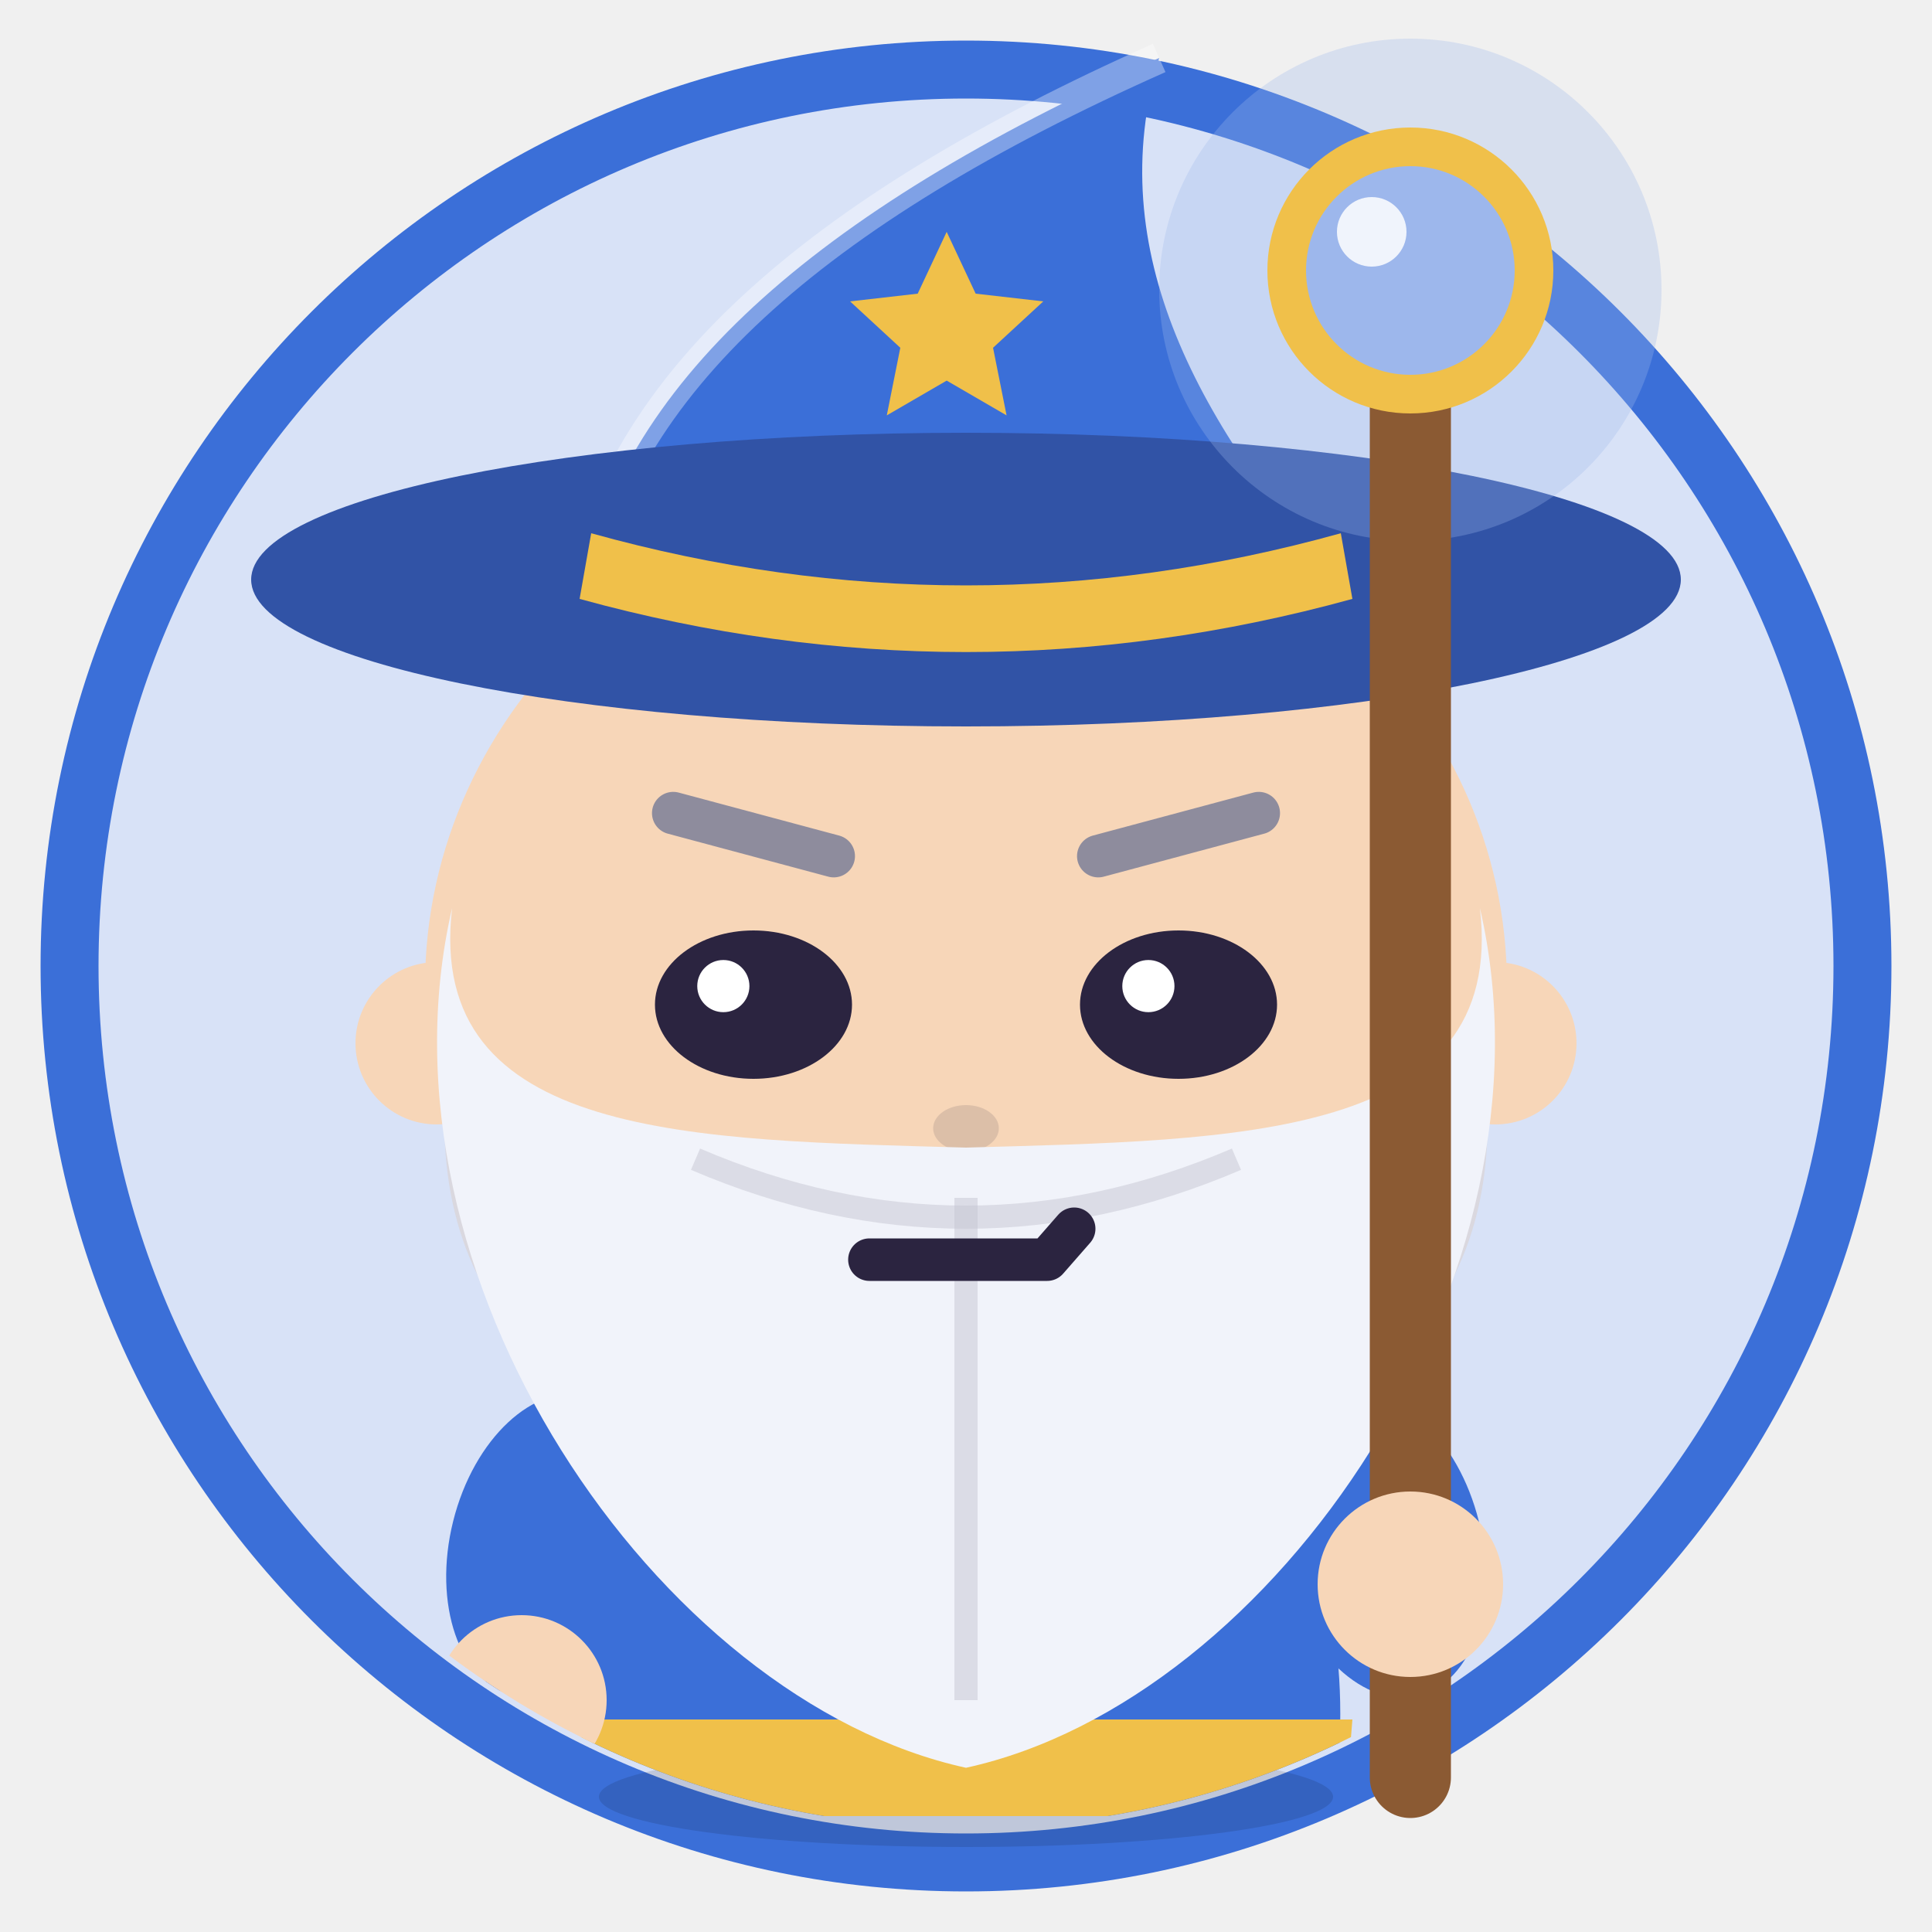
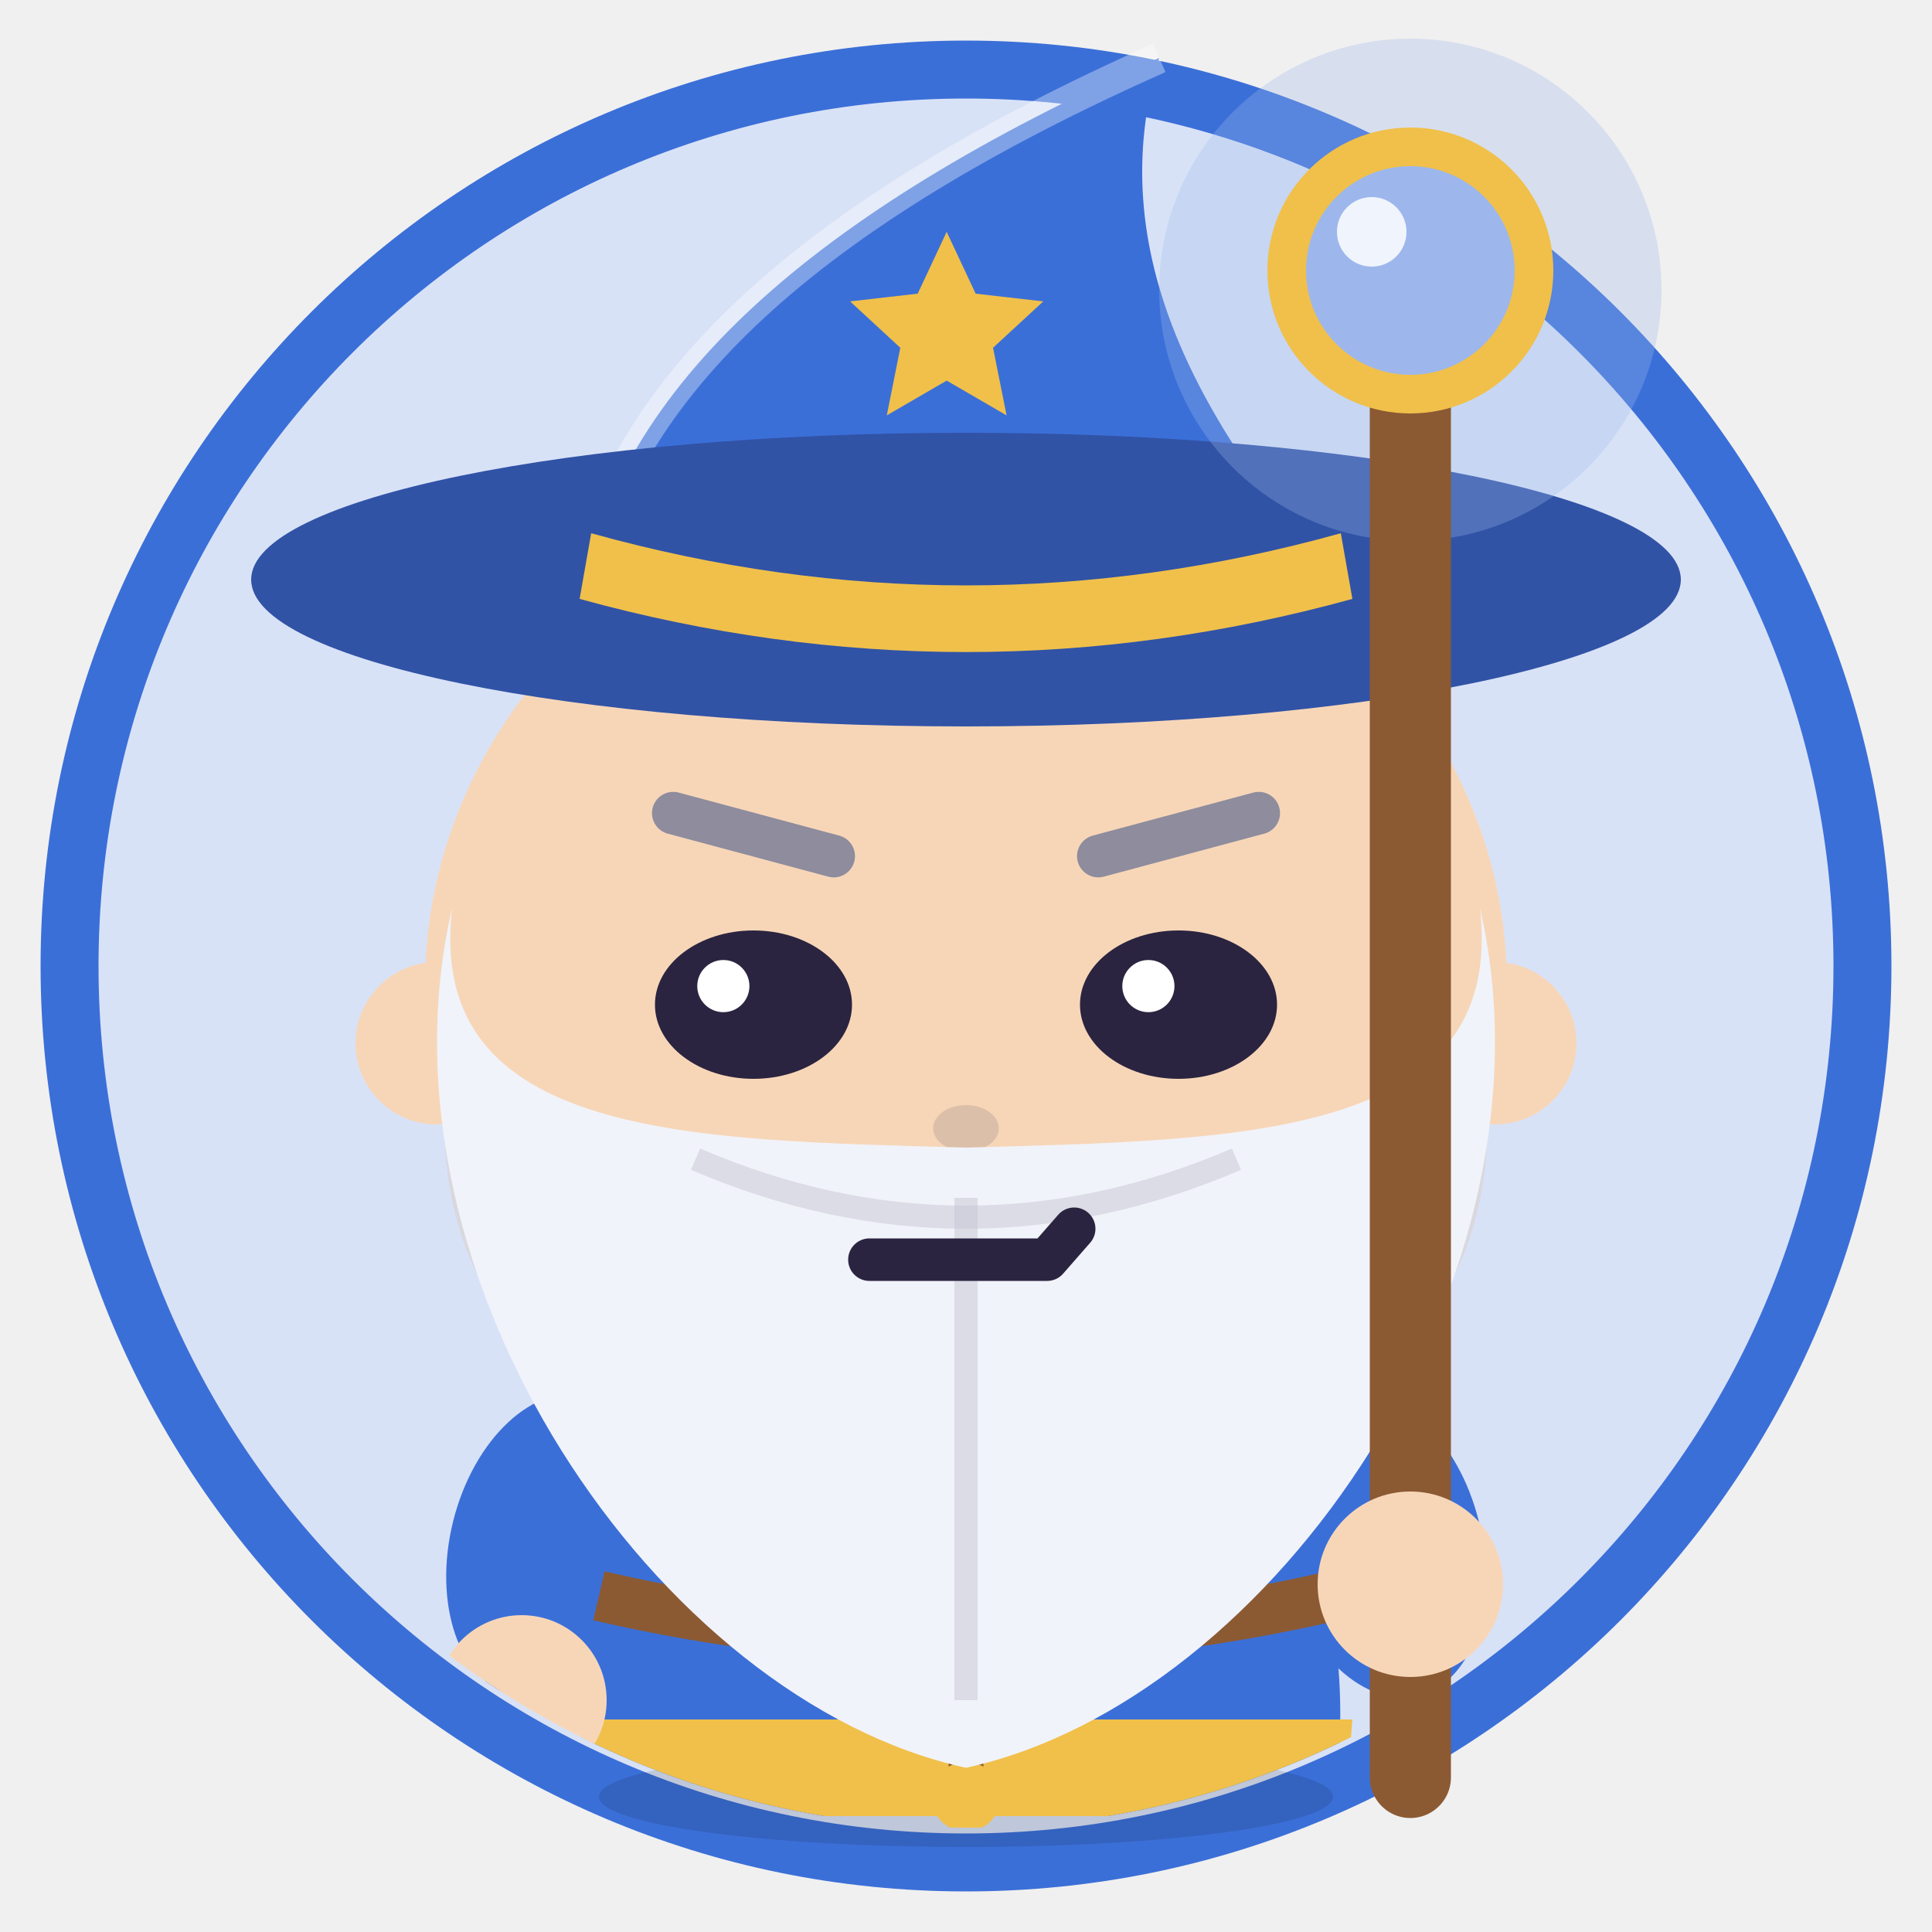
- <svg xmlns="http://www.w3.org/2000/svg" viewBox="0 0 100 100" class="av static d-a" data-dir="a" data-state="idle" data-expr="determined" role="img" aria-label="Wizard agent">
+ <svg xmlns="http://www.w3.org/2000/svg" viewBox="0 0 100 100" class="av static" data-state="idle" data-expr="determined" aria-hidden="true">
  <g class="frame" data-part="frame">
    <circle cx="50" cy="50" r="46.4" fill="#d8e2f7" stroke="#3b6fd8" stroke-width="3" class="ring" />
    <ellipse cx="50" cy="93" rx="19" ry="2.6" fill="#000" opacity=".12" />
  </g>
-   <g class="ch" style="transform-origin:50px 94px">
+   <g class="ch">
    <g class="body" data-part="body">
-       <clipPath id="adu36">
+       <clipPath id="adp">
        <circle cx="50" cy="50" r="44.6" />
      </clipPath>
-       <g clip-path="url(#adu36)">
+       <g clip-path="url(#adp)">
        <ellipse cx="28.5" cy="80" rx="5.2" ry="8" transform="rotate(14 28.5 80)" fill="#3b6fd8" />
        <ellipse cx="71.5" cy="80" rx="5.2" ry="8" transform="rotate(-14 71.5 80)" fill="#3b6fd8" />
        <path d="M31 94C29 79 35 71 50 71C65 71 71 79 69 94Z" fill="#3b6fd8" />
        <path d="M30 89H70L69.6 94H30.4Z" fill="#f0c04a" />
+         <path d="M31 82.6Q50 87 69 82.6" fill="none" stroke="#8b5a33" stroke-width="2.6" />
+         <path d="M50 83.6V92" stroke="#8b5a33" stroke-width="1.8" stroke-linecap="round" />
+         <circle cx="50" cy="93" r="1.8" fill="#f0c04a" />
        <path d="M50 73l1.5 3.2 3.5.4-2.6 2.4.7 3.5-3.1-1.8-3.1 1.8.7-3.5-2.6-2.4 3.5-.4z" fill="#f0c04a" />
        <circle cx="27" cy="88" r="4.4" fill="#f7d6b8" />
      </g>
    </g>
    <g class="head" data-part="head">
      <circle cx="22.6" cy="54" r="4.2" fill="#f7d6b8" />
      <circle cx="77.4" cy="54" r="4.2" fill="#f7d6b8" />
      <ellipse cx="50" cy="51" rx="28" ry="26" fill="#f7d6b8" />
      <path d="M23 58Q50 88 77 58Q77 76 50 77Q23 76 23 58Z" fill="#dcbfa8" opacity=".3" />
      <ellipse cx="50" cy="58.4" rx="1.7" ry="1.2" fill="#dcbfa8" />
      <path d="M23.4 47C22 59 36 59 50 59.4C64 59 78 59 76.6 47C81 66 66 88 50 91.5C34 88 19 66 23.4 47Z" fill="#f1f3fa" />
      <path d="M50 62V88" stroke="#c6c6d2" stroke-width="1.2" opacity=".5" />
      <path d="M36 60Q50 66 64 60" fill="none" stroke="#c6c6d2" stroke-width="1.2" opacity=".5" />
    </g>
    <g class="hat" data-part="hat">
      <path d="M30 31C32 20 42 11 60 3C57 13 62 22 70 31Z" fill="#3b6fd8" />
      <path d="M30 31C32 20 42 11 60 3" fill="none" stroke="#fff" stroke-width="1.6" opacity=".35" />
      <ellipse cx="50" cy="30" rx="37" ry="7.6" fill="#3153a6" />
      <path d="M30.6 27.6Q50 33 69.4 27.6L70 31Q50 36.5 30 31Z" fill="#f0c04a" />
      <path d="M49 12l1.5 3.2 3.5.4-2.6 2.4.7 3.5-3.1-1.8-3.1 1.8.7-3.5-2.6-2.4 3.5-.4z" fill="#f0c04a" />
    </g>
    <g class="eyes-brows" data-part="eyes-brows">
-       <g class="eyes" style="transform-origin:50px 52px">
+       <g class="eyes">
        <g transform="translate(39 52)">
          <ellipse rx="5.1" ry="3.84" fill="#2b2440" />
          <circle cx="-1.56" cy="-0.96" r="1.35" fill="#fff" />
        </g>
        <g transform="translate(61 52)">
          <ellipse rx="5.1" ry="3.84" fill="#2b2440" />
          <circle cx="-1.56" cy="-0.96" r="1.35" fill="#fff" />
        </g>
      </g>
      <g class="brows">
        <path d="M-4.3 0H4.3" transform="translate(39 43.2) rotate(15)" stroke="#8e8c9d" stroke-width="2.2" stroke-linecap="round" fill="none" />
        <path d="M-4.3 0H4.3" transform="translate(61 43.2) rotate(-15)" stroke="#8e8c9d" stroke-width="2.2" stroke-linecap="round" fill="none" />
      </g>
    </g>
    <g class="mouth" data-part="mouth">
      <g class="mouth" transform="translate(50 64) scale(1)">
        <path d="M-5 1.2H4.2L5.6 -0.4" fill="none" stroke="#2b2440" stroke-width="2.2" stroke-linecap="round" stroke-linejoin="round" />
      </g>
    </g>
    <g class="fx" data-part="fx">
      <g class="fx" />
    </g>
-     <g class="prop" data-part="prop">
-       <g class="prop" style="transform-origin:73px 82px">
-         <circle class="glow" opacity=".3" cx="73" cy="15" r="13" fill="#9db7ec" />
-         <path d="M73 15V92" stroke="#8b5a33" stroke-width="4.2" stroke-linecap="round" />
-         <circle cx="73" cy="14" r="6.4" fill="#9db7ec" stroke="#f0c04a" stroke-width="2" />
-         <circle cx="71" cy="12" r="1.8" fill="#fff" opacity=".85" />
-         <circle cx="73" cy="82" r="4.8" fill="#f7d6b8" />
-       </g>
+     <g class="prop" data-part="prop" data-prop="staff">
+       <circle class="glow" opacity=".3" cx="73" cy="15" r="13" fill="#9db7ec" />
+       <path d="M73 15V92" stroke="#8b5a33" stroke-width="4.2" stroke-linecap="round" />
+       <circle cx="73" cy="14" r="6.4" fill="#9db7ec" stroke="#f0c04a" stroke-width="2" />
+       <circle cx="71" cy="12" r="1.8" fill="#fff" opacity=".85" />
+       <circle cx="73" cy="82" r="4.8" fill="#f7d6b8" />
    </g>
  </g>
  <g class="state" data-part="state">
    <g class="fg" />
  </g>
</svg>
